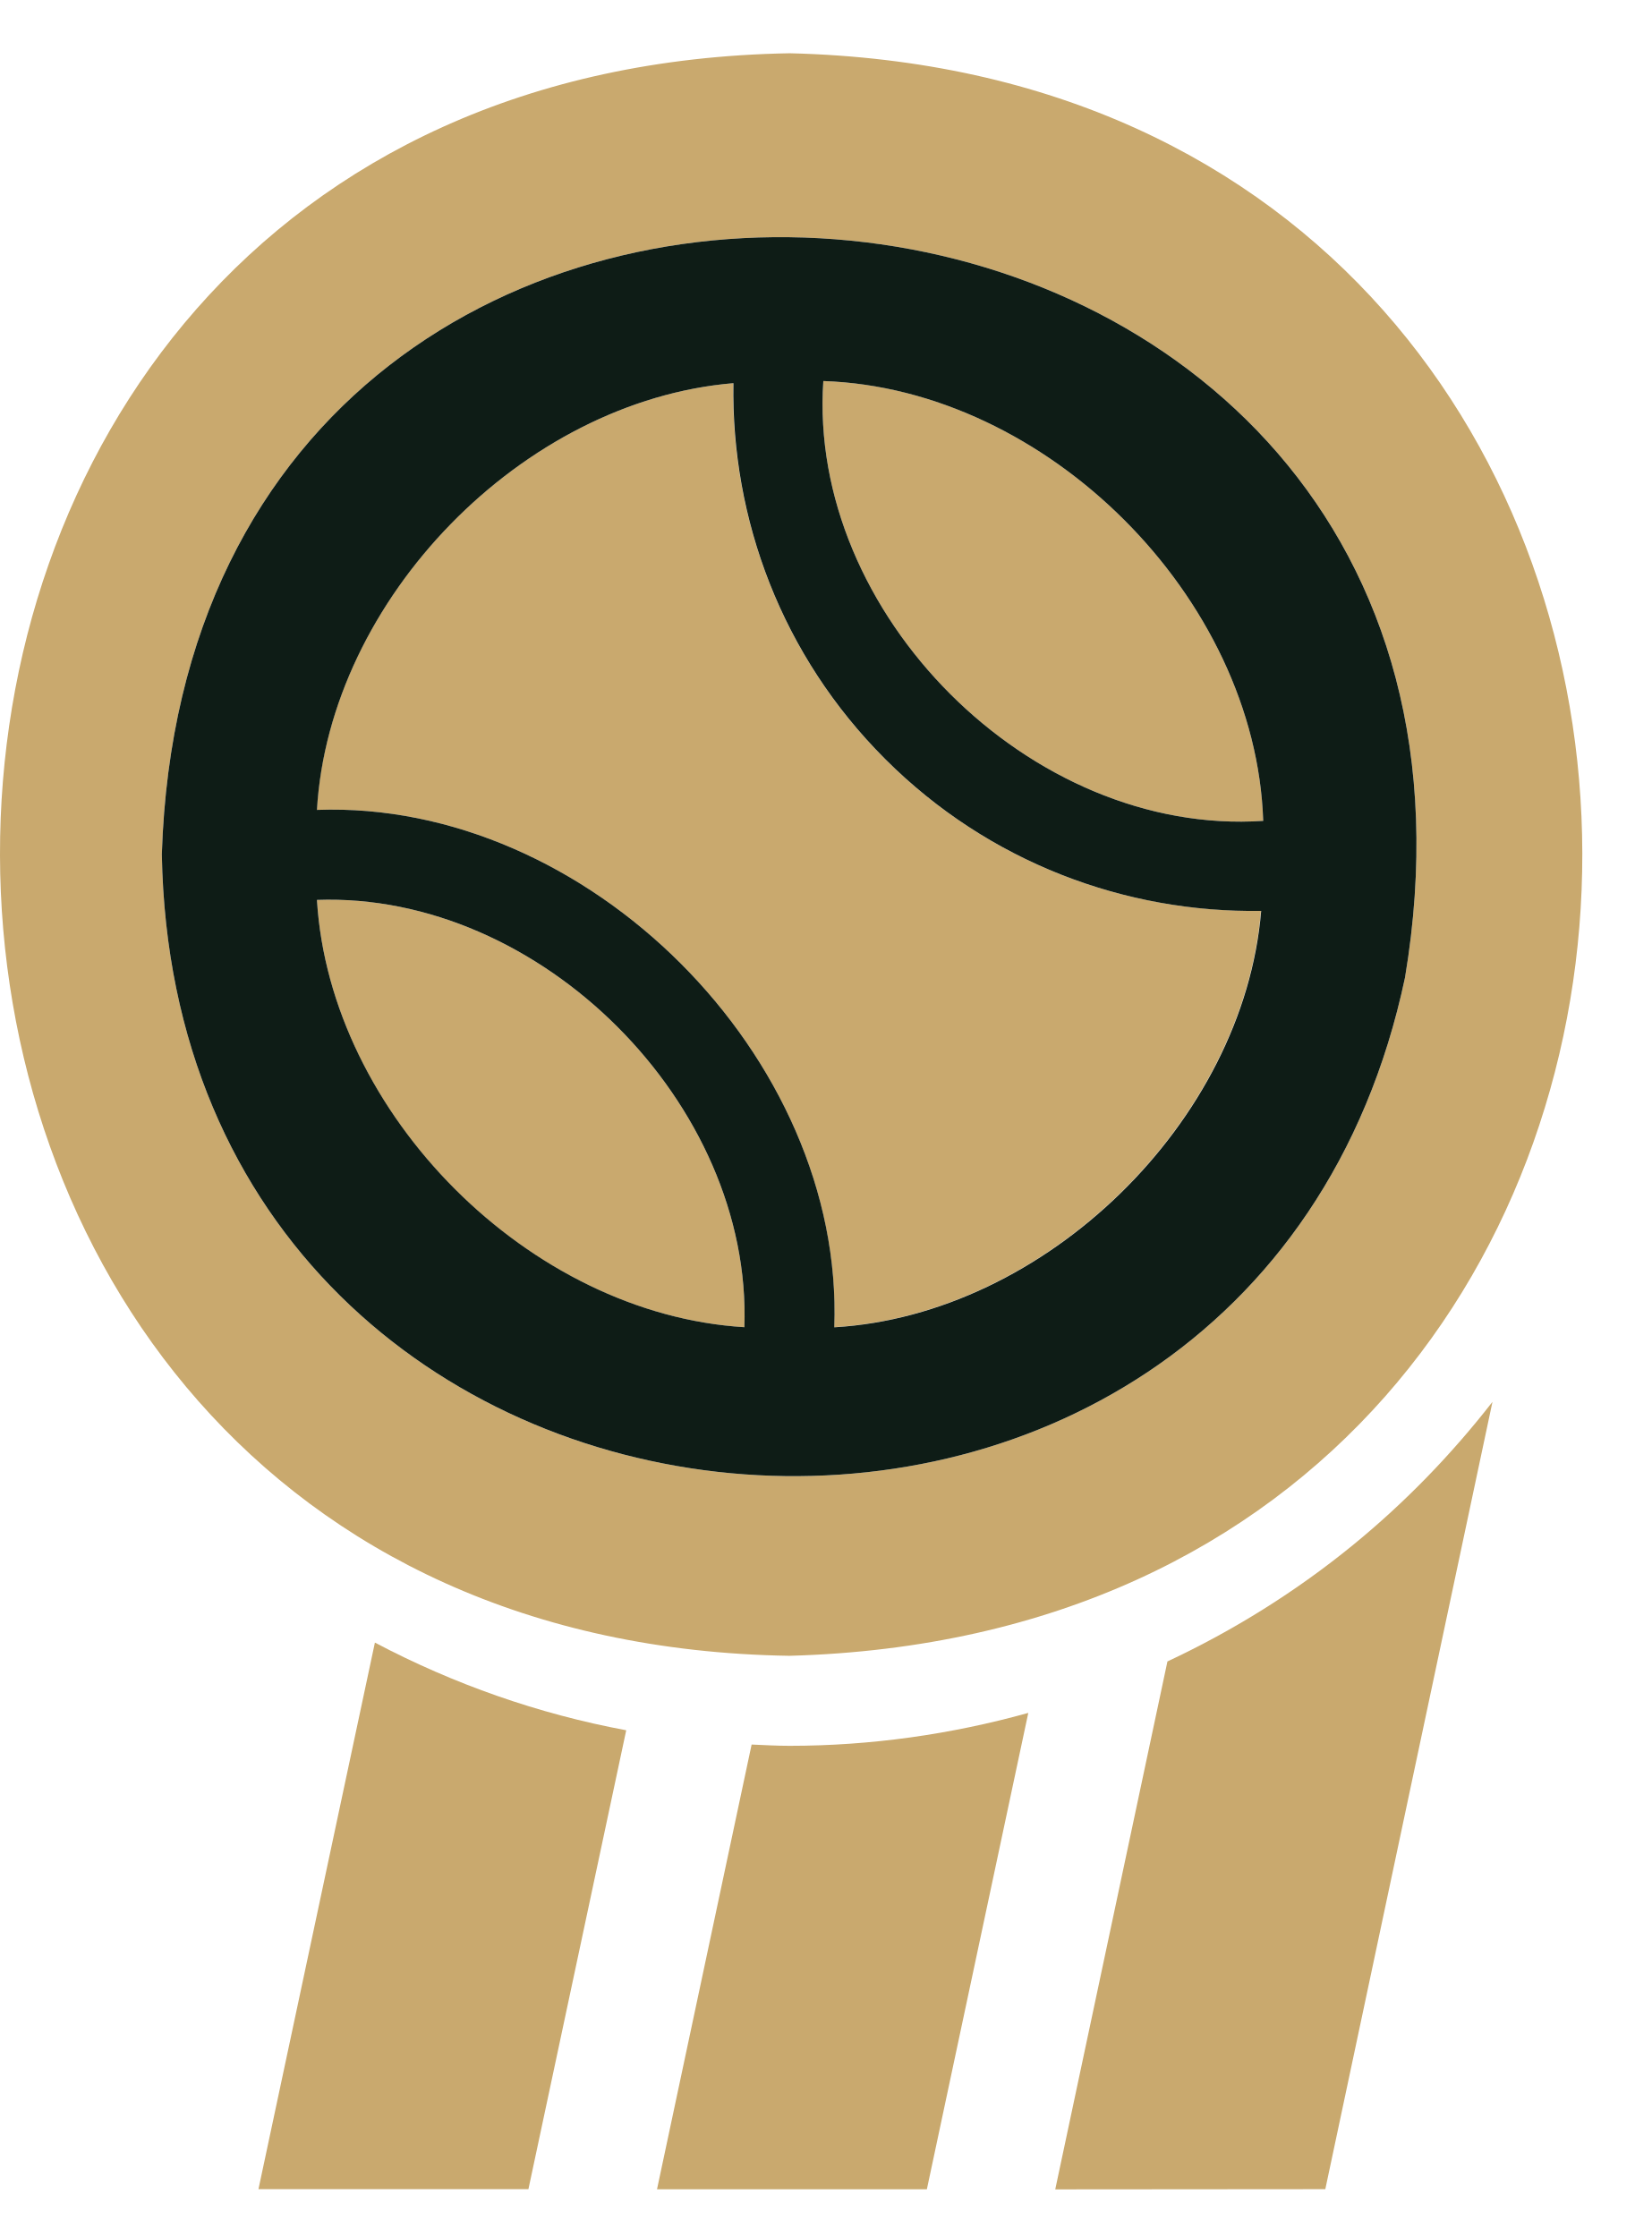
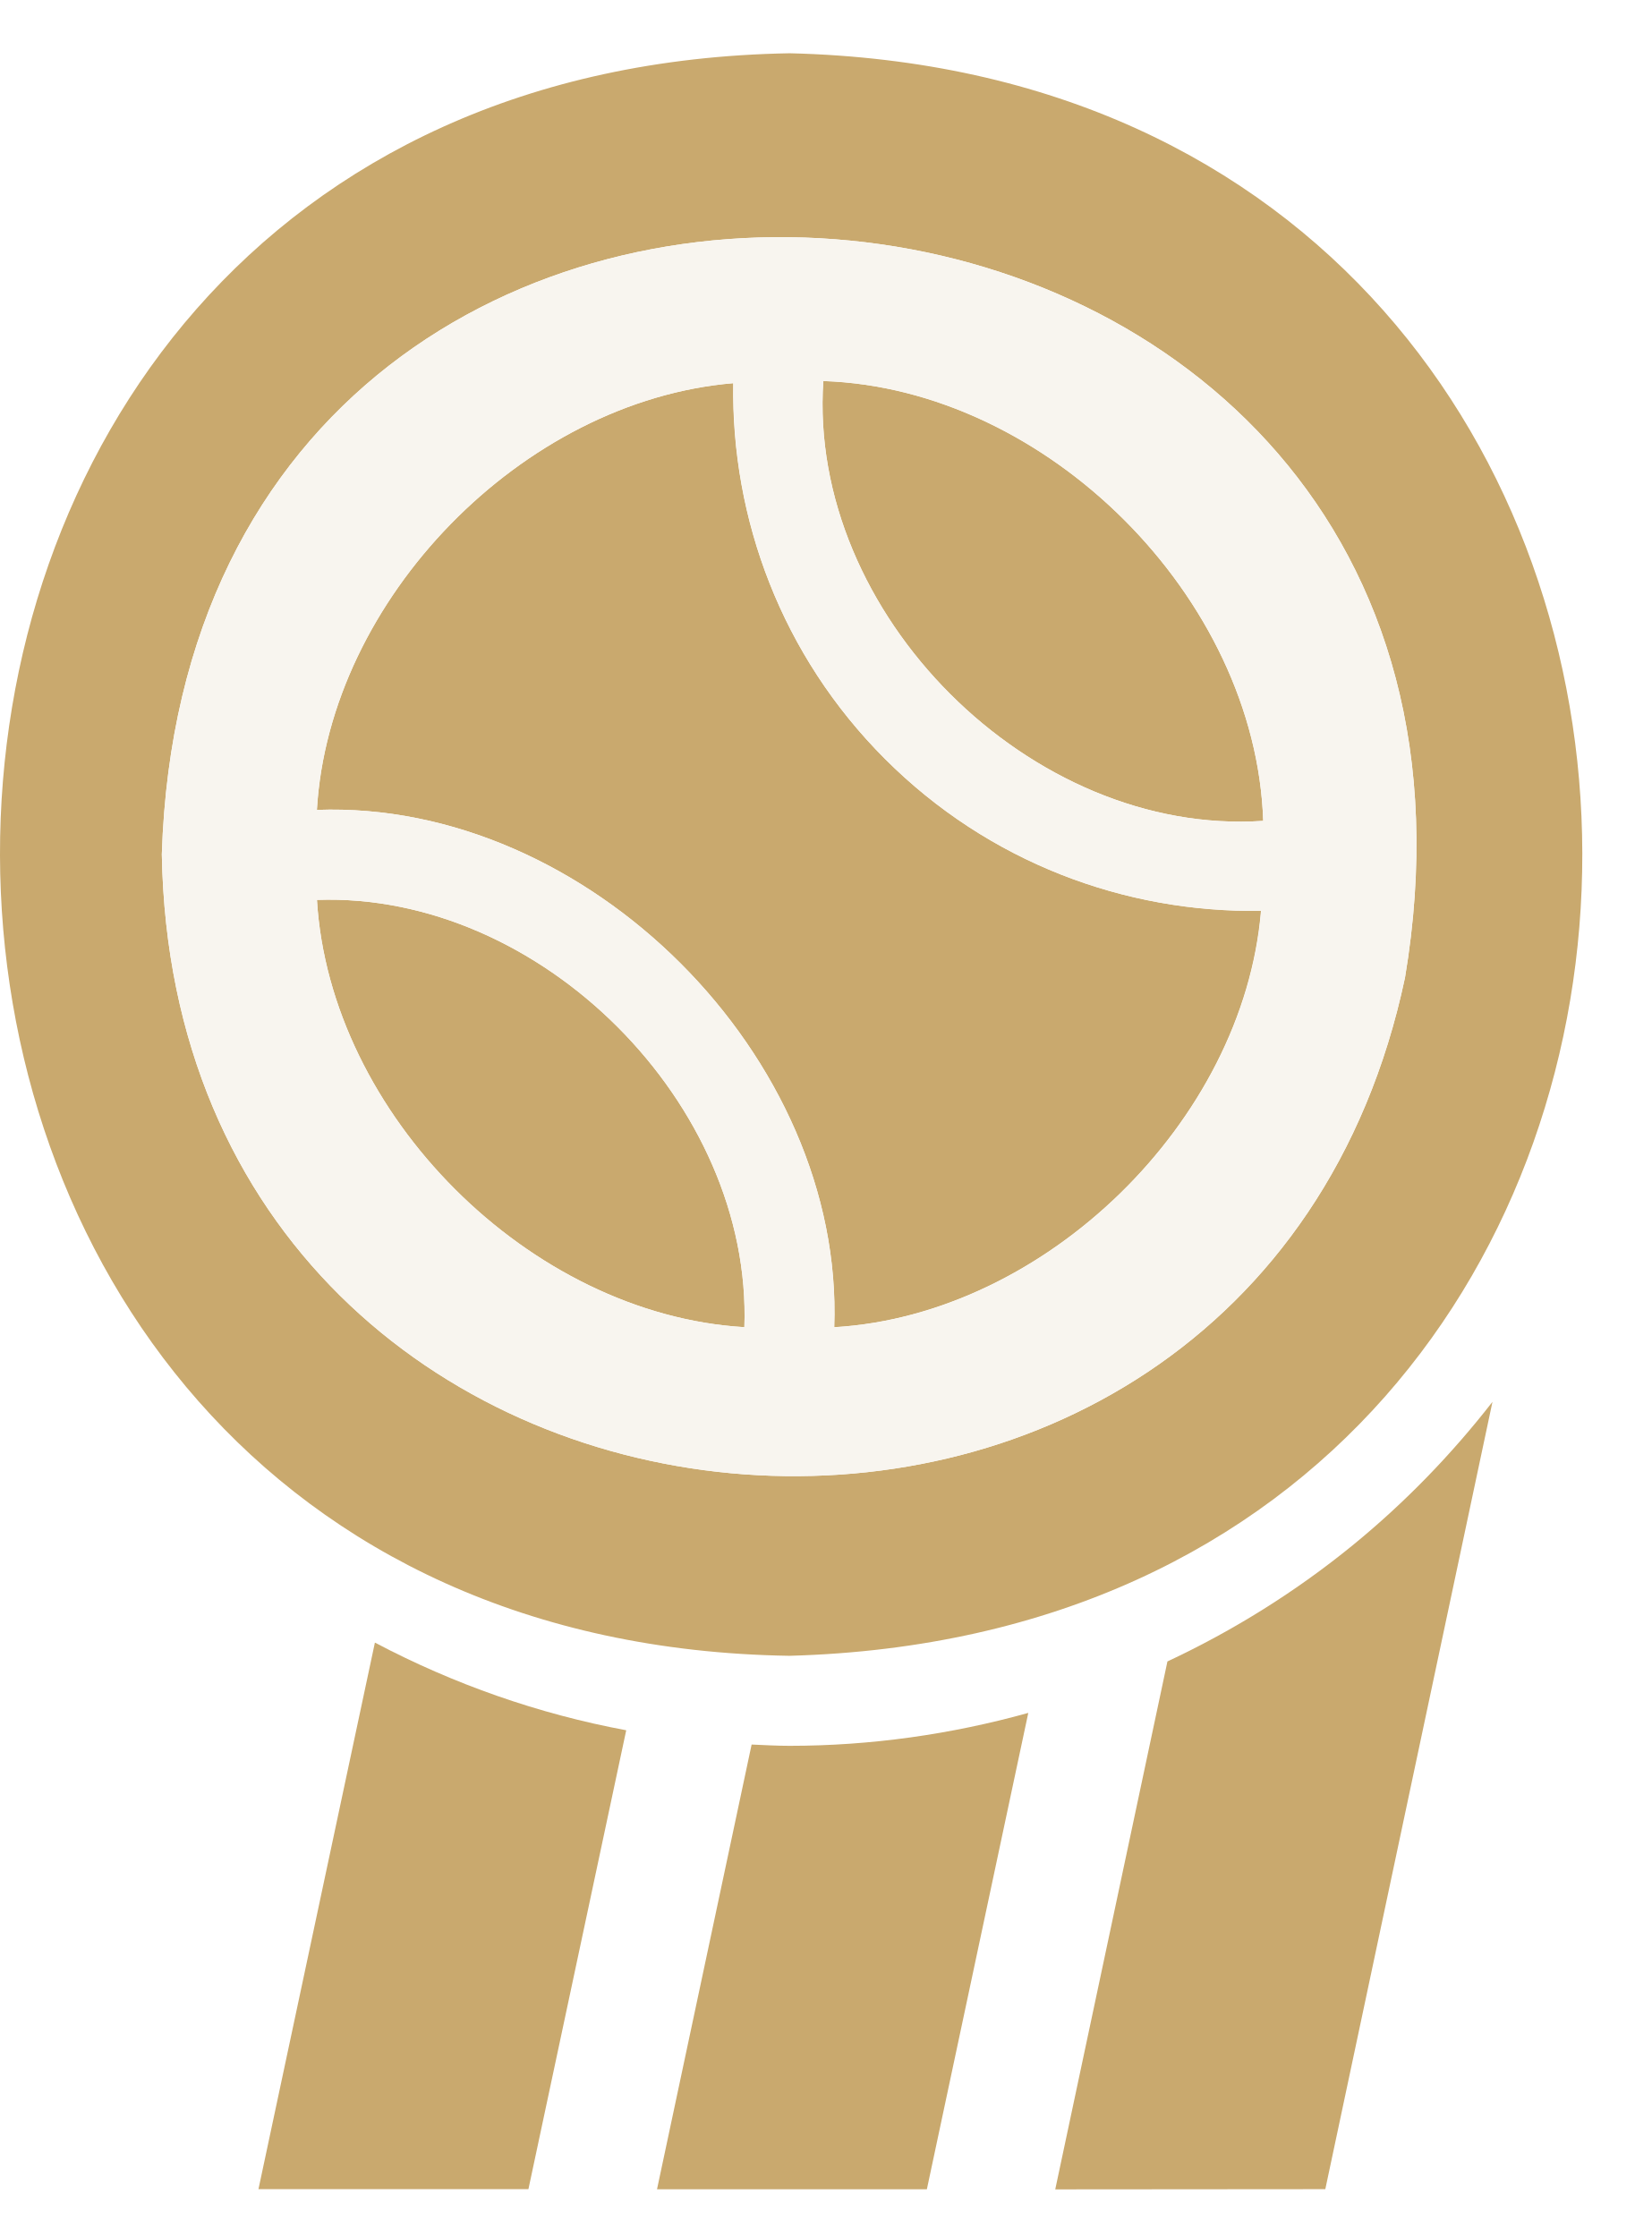
<svg xmlns="http://www.w3.org/2000/svg" viewBox="0 -5 155 210">
  <path fill="#C9A96E" d="M74.13,0c-99.18,1.72-98.49,148.91-.03,150.44,99.53-2.75,98.92-148.04.03-150.44ZM131.88,86.77c-14.47,68.36-115.43,59.57-116.69-11.57C17.88-9.88,145.93,2.79,131.88,86.77Z" />
  <path fill="#C9A96E" d="M68.83,30.97c-19.79,1.66-37.93,20.27-39.09,40.06,25.38-.94,49.5,23.19,48.56,48.56,19.79-1.16,38.4-19.3,40.06-39.09-12.75.21-25.57-4.53-35.29-14.25-9.71-9.71-14.45-22.54-14.25-35.29Z" />
  <path fill="#C9A96E" d="M77.28,30.77c-1.47,21.83,19.47,42.76,41.29,41.29-.69-20.97-20.33-40.6-41.29-41.29Z" />
  <path fill="#C9A96E" d="M29.75,79.48c1.21,20.15,19.96,38.91,40.12,40.11.75-20.96-19.16-40.87-40.12-40.11Z" />
-   <path fill="#0E1C16" d="M15.19,75.2c1.26,71.14,102.22,79.93,116.69,11.57C145.93,2.79,17.88-9.88,15.19,75.2ZM69.87,119.59c-20.15-1.21-38.9-19.97-40.12-40.11,20.96-.76,40.87,19.15,40.12,40.11ZM78.31,119.59c.93-25.37-23.19-49.5-48.56-48.56,1.16-19.79,19.29-38.4,39.09-40.06-.21,12.75,4.53,25.58,14.25,35.29,9.71,9.71,22.53,14.45,35.29,14.25-1.65,19.79-20.27,37.93-40.06,39.09ZM77.28,30.77c20.97.7,40.6,20.32,41.29,41.29-21.82,1.47-42.76-19.47-41.29-41.29Z" />
+   <path fill="#F8F5EF" d="M15.19,75.2c1.26,71.14,102.22,79.93,116.69,11.57C145.93,2.79,17.88-9.88,15.19,75.2ZM69.87,119.59c-20.15-1.21-38.9-19.97-40.12-40.11,20.96-.76,40.87,19.15,40.12,40.11ZM78.31,119.59c.93-25.37-23.19-49.5-48.56-48.56,1.16-19.79,19.29-38.4,39.09-40.06-.21,12.75,4.53,25.58,14.25,35.29,9.71,9.71,22.53,14.45,35.29,14.25-1.65,19.79-20.27,37.93-40.06,39.09ZM77.28,30.77c20.97.7,40.6,20.32,41.29,41.29-21.82,1.47-42.76-19.47-41.29-41.29Z" />
  <path fill="#C9A96E" d="M24.26,200.51h25.34l9.18-43.08c-8.22-1.53-16.18-4.32-23.59-8.23l-10.93,51.31Z" />
  <path fill="#C9A96E" d="M70.55,158.77l-8.88,41.75h25.33l9.52-44.72c-7.26,2.02-14.8,3.09-22.42,3.09-1.18,0-2.37-.07-3.55-.12Z" />
  <path fill="#C9A96E" d="M127.02,140.02c-5.36,4.38-11.23,8.04-17.44,10.95l-10.53,49.56,25.35-.02,15.69-73.91c-3.83,4.92-8.2,9.44-13.07,13.42Z" />
</svg>
